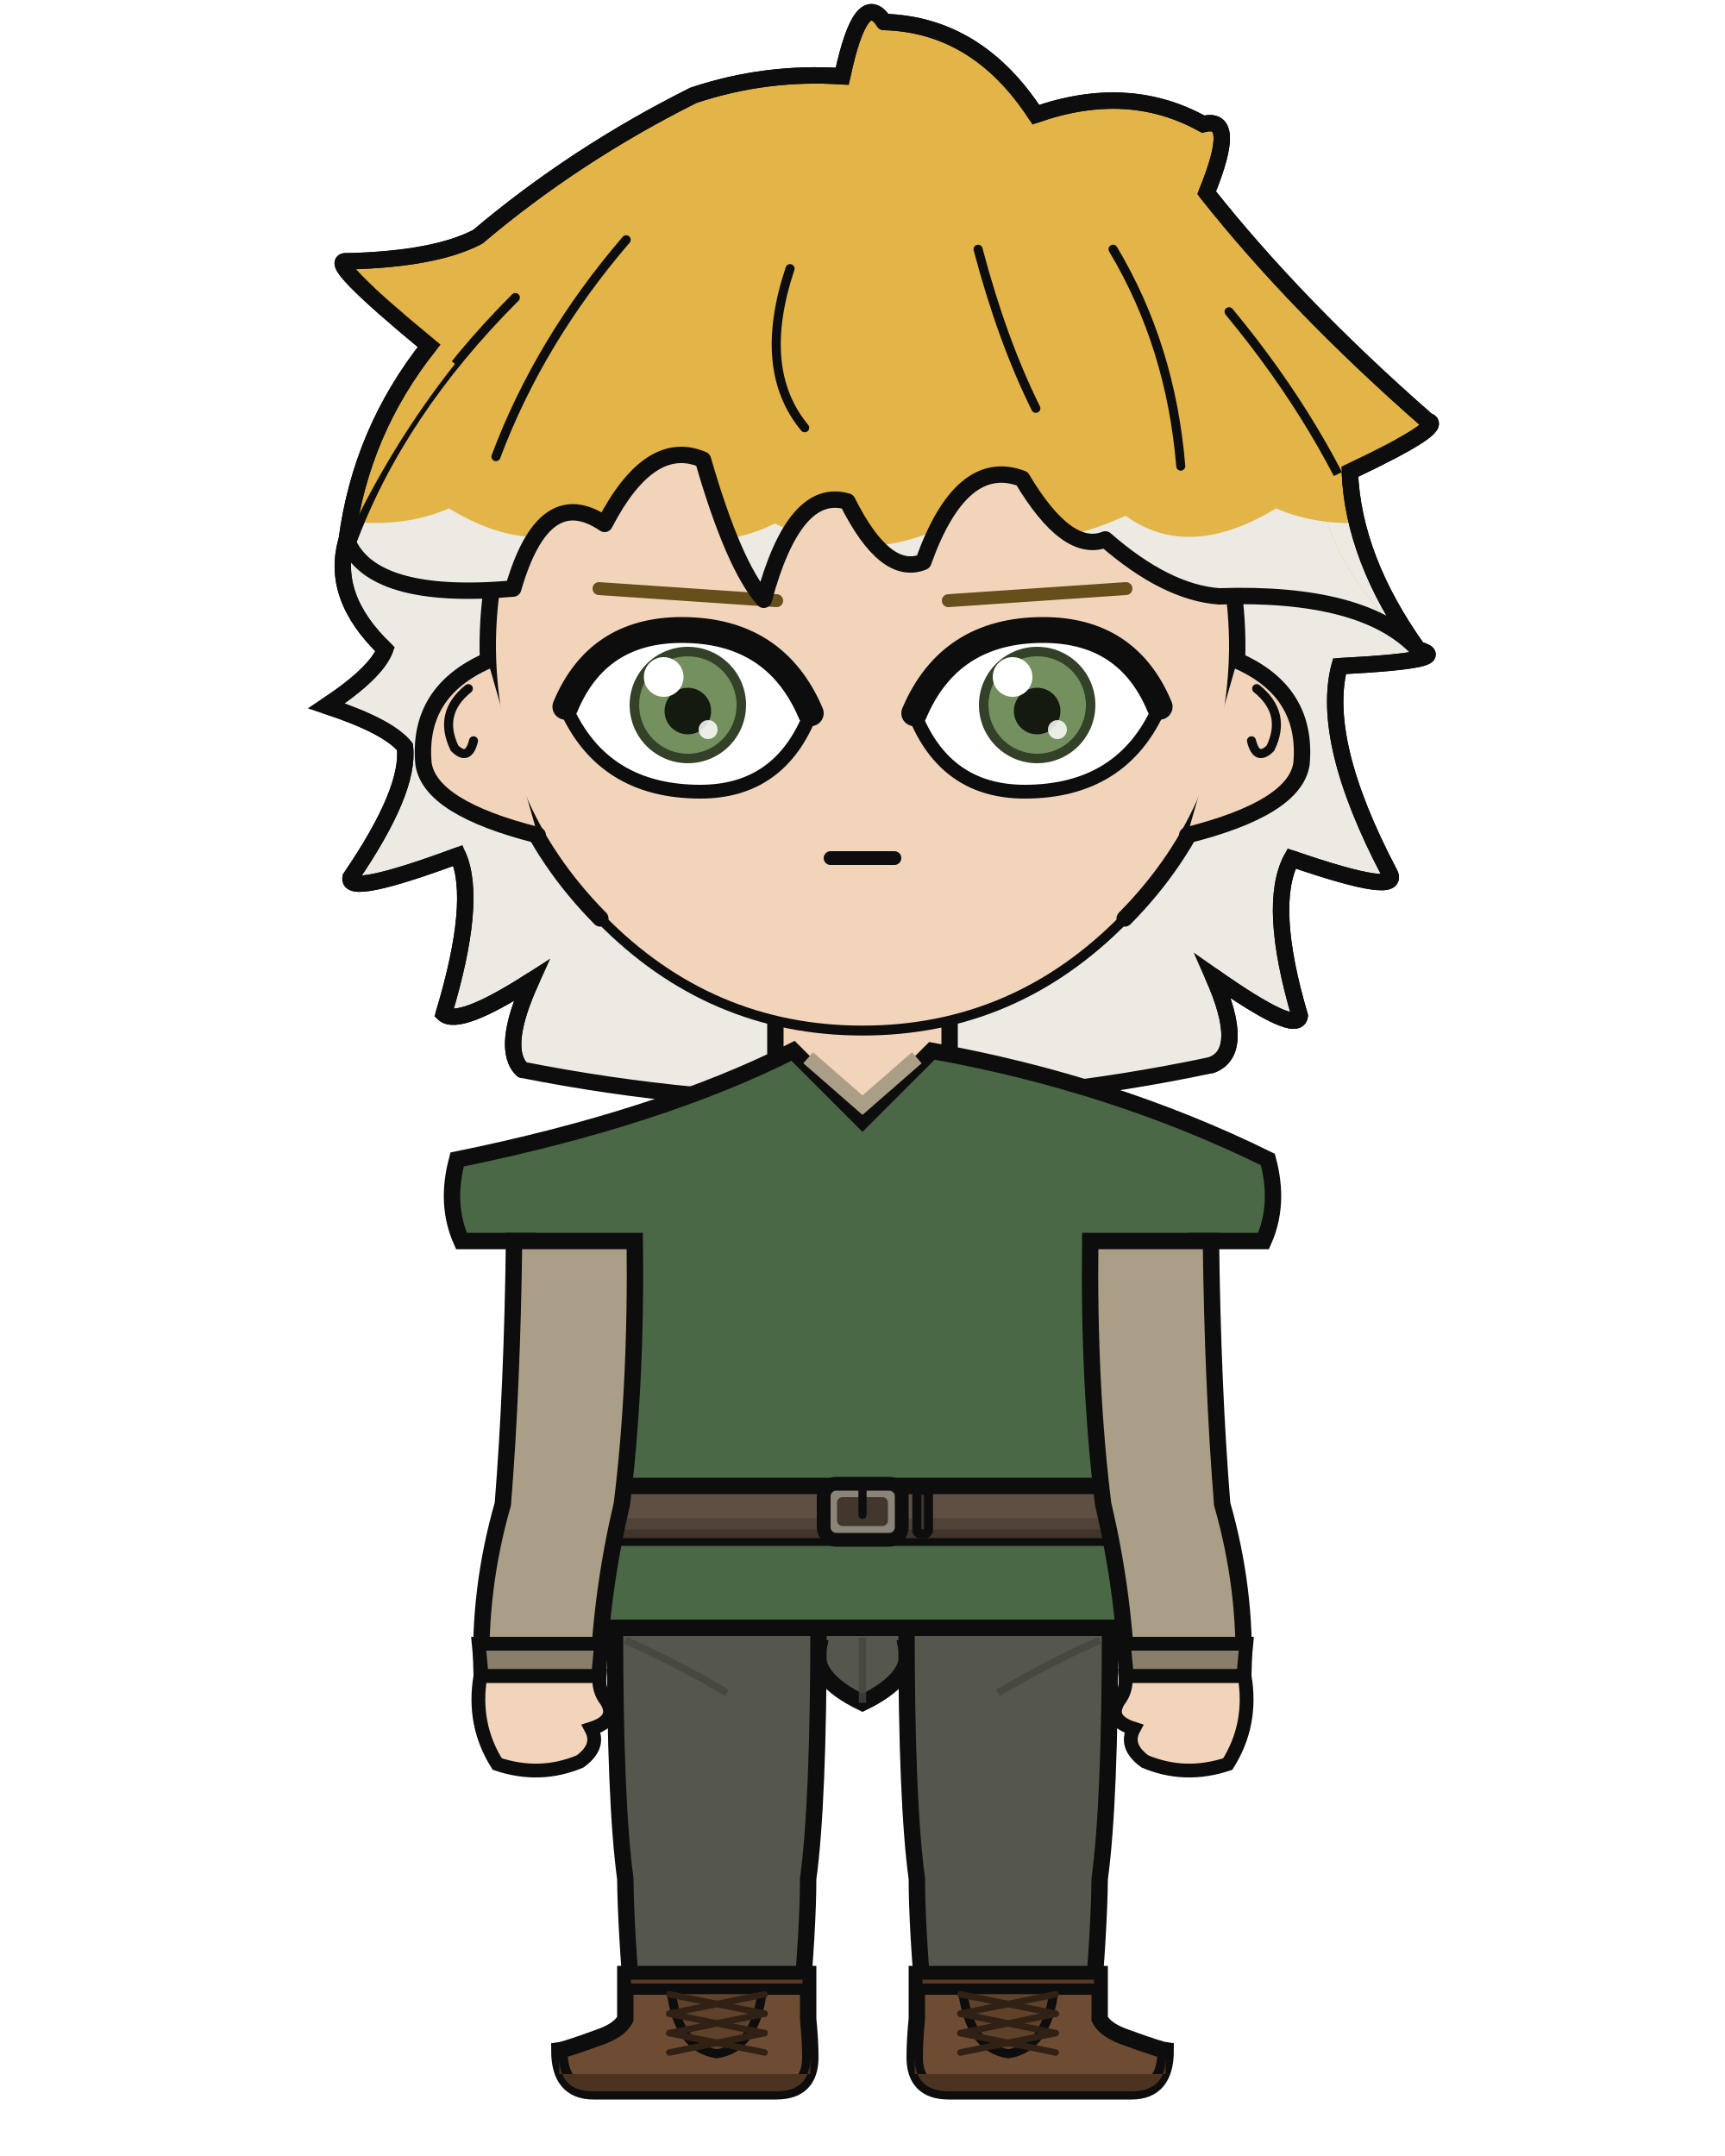
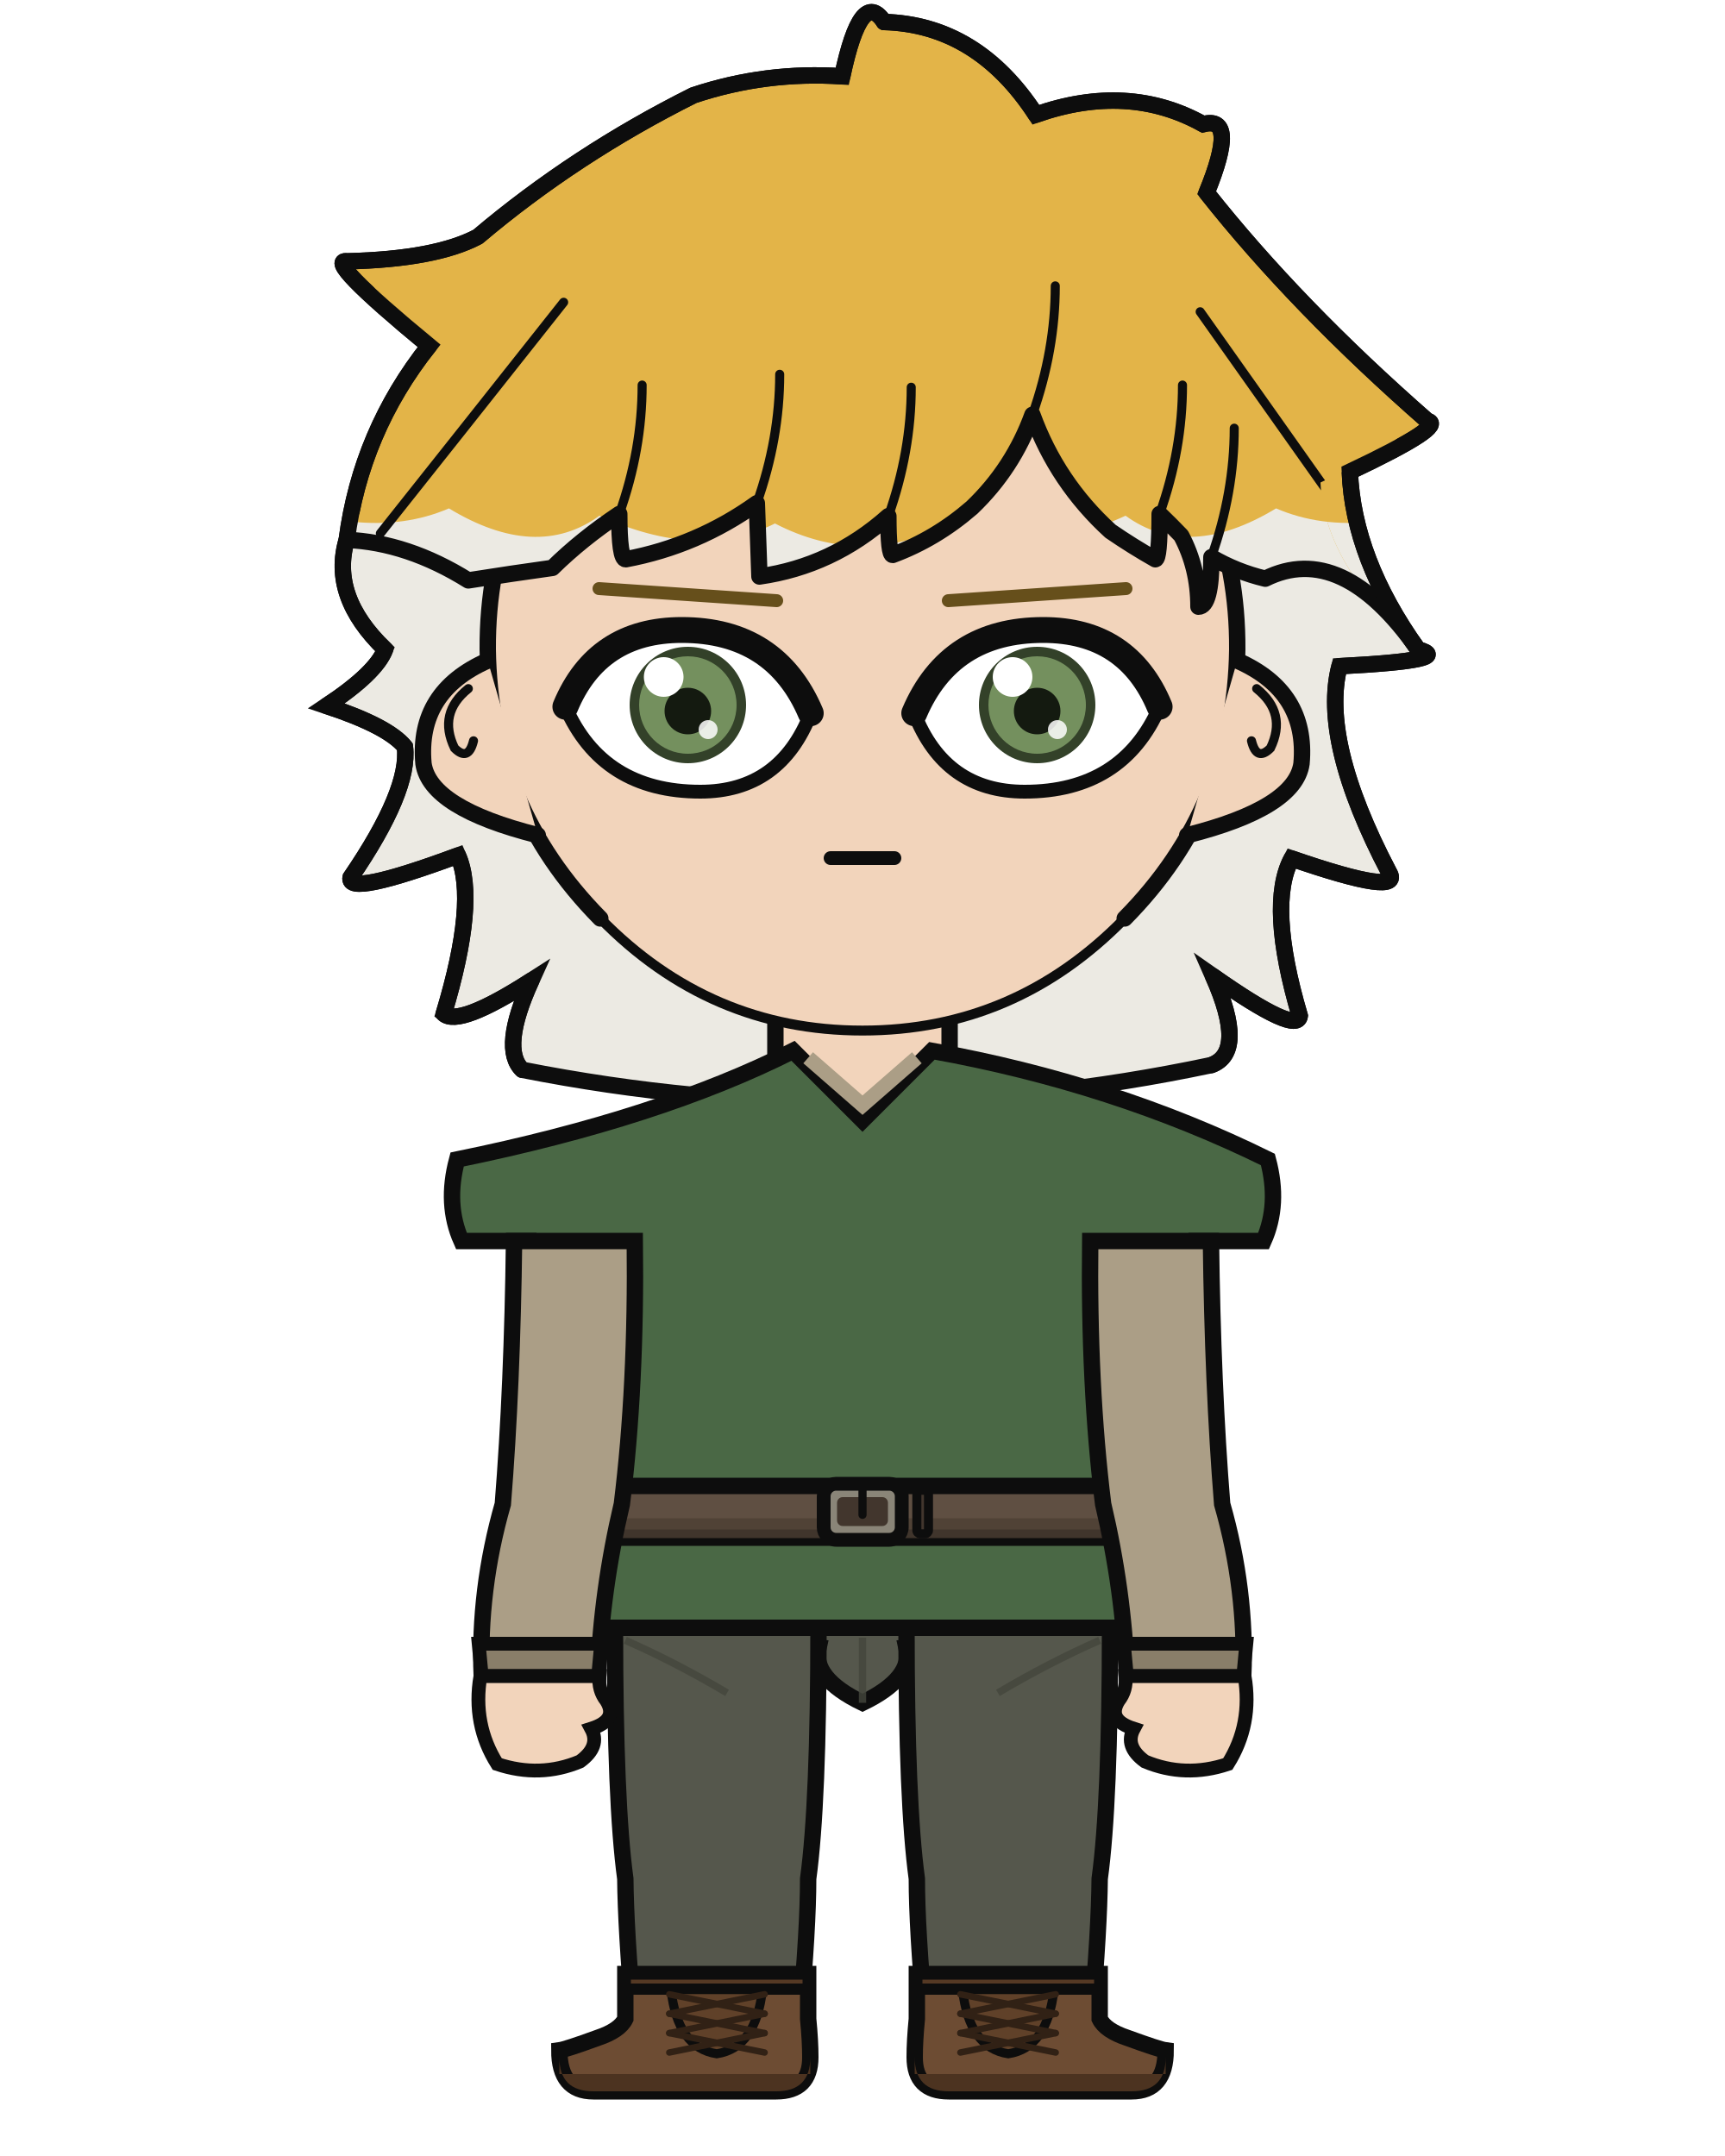
<svg xmlns="http://www.w3.org/2000/svg" width="400" height="500" viewBox="0 0 400 500">
  <rect width="100%" height="100%" fill="white" />
  <defs>
    <clipPath id="hair-tips">
      <path d="M 54.7 112.6 Q 83.7 126.7 104.1 117.9 Q 124.4 130.2 139.0 119.6 Q 162.2 130.2 179.7 121.4 Q 200.0 131.9 220.3 121.4 Q 237.8 130.2 261.0 119.6 Q 275.6 130.2 295.9 117.9 Q 316.3 126.7 345.3 112.6 Q 345.3 288.3 345.3 380.1 Q 200.0 380.1 54.7 380.1 Z" />
    </clipPath>
    <clipPath id="hair-front">
-       <path d="M 80.4 125.2 Q 86.0 139.4 119.0 136.5 Q 126.1 111.9 140.2 121.5 Q 150.7 101.3 163.0 106.6 Q 170.1 131.2 177.1 139.1 Q 184.2 112.7 196.5 116.3 Q 205.3 133.9 214.1 130.3 Q 222.9 105.7 237.0 111.0 Q 247.5 128.6 256.3 125.1 Q 270.4 137.4 282.7 138.3 Q 316.3 137.2 328.8 150.6 Q 307.0 130.8 306.2 111.9 Q 327.5 101.8 323.2 100.8 Q 294.6 75.8 275.0 51.1 Q 282.0 34.0 274.3 36.1 Q 257.9 27.0 237.8 34.0 Q 225.0 14.4 204.7 13.9 Q 199.7 6.2 195.6 25.6 Q 179.0 24.6 163.1 29.8 Q 137.4 42.7 116.1 60.6 Q 106.9 65.6 87.7 66.0 Q 82.4 65.4 105.5 84.4 Q 90.7 103.1 80.4 125.2 Z" />
+       <path d="M 80.4 125.2 Q 94.5 125.8 108.6 134.6 Q 118.7 133.0 128.1 131.7 Q 134.8 125.1 143.6 119.2 Q 143.6 129.7 145.1 129.7 Q 161.7 126.6 175.5 116.7 Q 175.8 125.2 176.1 133.7 Q 193.0 131.3 206.0 119.7 Q 206.0 128.7 207.0 128.7 Q 217.0 125.0 225.4 117.7 Q 234.9 108.6 239.4 96.2 Q 245.1 111.9 257.5 123.2 Q 262.6 126.7 267.9 129.7 Q 268.9 129.7 268.9 119.2 Q 271.5 121.7 273.9 124.2 Q 277.9 131.7 277.9 140.7 Q 280.9 140.7 280.9 129.2 Q 286.7 132.6 293.4 134.2 Q 311.1 125.4 328.8 150.6 Q 307.0 130.8 306.2 111.9 Q 327.5 101.8 323.2 100.8 Q 294.6 75.8 275.0 51.1 Q 282.0 34.0 274.3 36.1 Q 257.9 27.0 237.8 34.0 Q 225.0 14.4 204.7 13.9 Q 199.7 6.2 195.6 25.6 Q 179.0 24.6 163.1 29.8 Q 137.4 42.7 116.1 60.6 Q 106.9 65.6 87.7 66.0 Q 82.4 65.4 105.5 84.4 Q 90.7 103.1 80.4 125.2 Z" />
    </clipPath>
  </defs>
  <path d="M 121.1 248.1 Q 116.0 243.2 123.2 227.4 Q 106.4 238.2 102.9 235.1 Q 110.8 208.9 106.2 198.4 Q 80.3 208.0 81.3 203.5 Q 95.1 183.3 93.9 173.2 Q 90.0 168.4 75.7 163.7 Q 87.2 156.1 89.3 150.6 Q 76.5 138.3 80.4 125.2 Q 83.7 100.1 99.5 80.2 Q 74.9 59.9 80.5 60.6 Q 101.0 60.1 110.8 54.9 Q 133.4 35.8 160.8 22.1 Q 177.6 16.5 195.3 17.7 Q 199.7 -3.0 205.0 5.1 Q 226.6 5.7 240.2 26.6 Q 261.6 19.1 279.0 28.8 Q 287.2 26.6 279.8 44.7 Q 300.6 71.0 331.0 97.6 Q 335.6 98.7 313.0 109.4 Q 313.8 129.6 328.8 150.6 Q 337.8 153.1 310.6 154.5 Q 306.1 171.8 322.1 202.3 Q 325.6 208.1 299.5 199.1 Q 293.8 209.8 301.4 235.6 Q 300.8 240.1 281.3 226.4 Q 289.1 244.0 280.9 247.0 Q 201.0 263.9 121.1 248.1 Z" fill="#e3b448" />
  <path d="M 121.1 248.1 Q 116.0 243.2 123.2 227.4 Q 106.4 238.2 102.9 235.1 Q 110.8 208.9 106.2 198.4 Q 80.3 208.0 81.3 203.5 Q 95.1 183.3 93.9 173.2 Q 90.0 168.4 75.7 163.7 Q 87.2 156.1 89.3 150.6 Q 76.5 138.3 80.4 125.2 Q 83.7 100.1 99.5 80.2 Q 74.9 59.9 80.5 60.6 Q 101.0 60.1 110.8 54.9 Q 133.4 35.8 160.8 22.1 Q 177.6 16.5 195.3 17.7 Q 199.7 -3.0 205.0 5.1 Q 226.6 5.7 240.2 26.6 Q 261.6 19.1 279.0 28.8 Q 287.2 26.6 279.8 44.7 Q 300.6 71.0 331.0 97.6 Q 335.6 98.7 313.0 109.4 Q 313.8 129.6 328.8 150.6 Q 337.8 153.1 310.6 154.5 Q 306.1 171.8 322.1 202.3 Q 325.6 208.1 299.5 199.1 Q 293.8 209.8 301.4 235.6 Q 300.8 240.1 281.3 226.4 Q 289.1 244.0 280.9 247.0 Q 201.0 263.9 121.1 248.1 Z" fill="#eceae3" clip-path="url(#hair-tips)" />
  <path d="M 121.1 248.1 Q 116.0 243.2 123.2 227.4 Q 106.4 238.2 102.9 235.1 Q 110.8 208.9 106.2 198.4 Q 80.3 208.0 81.3 203.5 Q 95.1 183.3 93.9 173.2 Q 90.0 168.4 75.7 163.7 Q 87.2 156.1 89.3 150.6 Q 76.5 138.3 80.4 125.2 Q 83.7 100.1 99.5 80.2 Q 74.9 59.9 80.5 60.6 Q 101.0 60.1 110.8 54.9 Q 133.4 35.8 160.8 22.1 Q 177.6 16.5 195.3 17.7 Q 199.7 -3.0 205.0 5.1 Q 226.6 5.7 240.2 26.6 Q 261.6 19.1 279.0 28.8 Q 287.2 26.6 279.8 44.7 Q 300.6 71.0 331.0 97.6 Q 335.6 98.7 313.0 109.4 Q 313.8 129.6 328.8 150.6 Q 337.8 153.1 310.6 154.5 Q 306.1 171.8 322.1 202.3 Q 325.6 208.1 299.5 199.1 Q 293.8 209.8 301.4 235.6 Q 300.8 240.1 281.3 226.4 Q 289.1 244.0 280.9 247.0 Q 201.0 263.9 121.1 248.1 Z" fill="none" stroke="#0d0d0d" stroke-width="3.8" stroke-linecap="round" stroke-linejoin="round" />
  <rect x="179.8" y="225.4" width="40.3" height="40.5" rx="14.1" fill="#f2d4bb" />
  <line x1="179.8" y1="225.4" x2="179.8" y2="265.9" stroke="#0d0d0d" stroke-width="3.8" />
  <line x1="220.2" y1="225.4" x2="220.2" y2="265.9" stroke="#0d0d0d" stroke-width="3.8" />
  <path d="M 142.6 377.5 L 257.4 377.5 L 210.2 382.1 Q 211.8 389.2 200.0 394.9 Q 188.2 389.2 189.8 382.1 Z" fill="#55574c" stroke="#0d0d0d" stroke-width="3.8" />
  <path d="M 142.6 377.5 L 189.8 377.5 Q 189.8 418.2 187.4 435.7 Q 187.4 447.1 185.5 468.2 L 146.9 468.2 Q 145.1 447.1 145.0 435.7 Q 142.6 418.2 142.6 377.5 Z" fill="#55574c" stroke="#0d0d0d" stroke-width="3.8" />
  <path d="M 187.4 457.8 L 187.4 468.2 Q 187.9 473.3 187.9 477.1 Q 187.9 485.0 180.0 485.0 L 137.6 485.0 Q 129.7 485.0 129.7 475.5 Q 131.2 475.3 138.6 472.6 Q 143.7 470.9 145.0 468.2 L 145.0 457.8 Z" fill="#6d4c33" stroke="#0d0d0d" stroke-width="3.8" />
  <path d="M 187.9 481.0 L 129.7 481.0 L 129.7 477.1 Q 129.7 485.0 137.6 485.0 L 180.0 485.0 Q 187.9 485.0 187.9 477.1 Z" fill="#4c3320" />
  <rect x="145.0" y="457.8" width="42.4" height="3.5" fill="#553924" stroke="#0d0d0d" stroke-width="2.6" />
  <path d="M 155.6 461.4 L 176.8 461.4 Q 175.3 474.9 166.2 476.3 Q 157.1 474.9 155.6 461.4 Z" fill="#604129" stroke="#0d0d0d" stroke-width="2.1" />
  <line x1="177.3" y1="462.5" x2="155.2" y2="467.0" stroke="#312115" stroke-width="1.5" stroke-linecap="round" />
  <line x1="155.2" y1="462.5" x2="177.3" y2="467.0" stroke="#312115" stroke-width="1.5" stroke-linecap="round" />
  <line x1="177.3" y1="467.0" x2="155.2" y2="471.5" stroke="#312115" stroke-width="1.5" stroke-linecap="round" />
  <line x1="155.2" y1="467.0" x2="177.3" y2="471.5" stroke="#312115" stroke-width="1.5" stroke-linecap="round" />
  <line x1="177.3" y1="471.5" x2="155.2" y2="476.0" stroke="#312115" stroke-width="1.5" stroke-linecap="round" />
  <line x1="155.2" y1="471.5" x2="177.3" y2="476.0" stroke="#312115" stroke-width="1.5" stroke-linecap="round" />
  <path d="M 210.2 377.5 L 257.4 377.5 Q 257.4 418.2 255.0 435.7 Q 254.9 447.1 253.1 468.2 L 214.5 468.2 Q 212.6 447.1 212.6 435.7 Q 210.2 418.2 210.2 377.5 Z" fill="#55574c" stroke="#0d0d0d" stroke-width="3.8" />
  <path d="M 212.6 457.8 L 212.6 468.2 Q 212.1 473.3 212.1 477.1 Q 212.1 485.0 220.0 485.0 L 262.4 485.0 Q 270.3 485.0 270.3 475.5 Q 268.8 475.3 261.4 472.6 Q 256.3 470.9 255.0 468.2 L 255.0 457.8 Z" fill="#6d4c33" stroke="#0d0d0d" stroke-width="3.8" />
  <path d="M 212.1 481.0 L 270.3 481.0 L 270.3 477.1 Q 270.3 485.0 262.4 485.0 L 220.0 485.0 Q 212.1 485.0 212.1 477.1 Z" fill="#4c3320" />
  <rect x="212.6" y="457.8" width="42.4" height="3.5" fill="#553924" stroke="#0d0d0d" stroke-width="2.6" />
  <path d="M 223.2 461.4 L 244.4 461.4 Q 242.9 474.9 233.8 476.3 Q 224.7 474.9 223.2 461.4 Z" fill="#604129" stroke="#0d0d0d" stroke-width="2.1" />
  <line x1="244.8" y1="462.5" x2="222.7" y2="467.0" stroke="#312115" stroke-width="1.5" stroke-linecap="round" />
  <line x1="222.7" y1="462.5" x2="244.8" y2="467.0" stroke="#312115" stroke-width="1.5" stroke-linecap="round" />
  <line x1="244.8" y1="467.0" x2="222.7" y2="471.5" stroke="#312115" stroke-width="1.5" stroke-linecap="round" />
  <line x1="222.7" y1="467.0" x2="244.8" y2="471.5" stroke="#312115" stroke-width="1.5" stroke-linecap="round" />
  <line x1="244.8" y1="471.5" x2="222.7" y2="476.0" stroke="#312115" stroke-width="1.5" stroke-linecap="round" />
  <line x1="222.7" y1="471.5" x2="244.8" y2="476.0" stroke="#312115" stroke-width="1.5" stroke-linecap="round" />
  <line x1="200.0" y1="379.8" x2="200.0" y2="394.9" stroke="#44463c" stroke-width="1.7" opacity="0.8" />
  <path d="M 145.0 380.4 Q 156.8 385.6 168.6 392.6" fill="none" stroke="#44463c" stroke-width="1.7" opacity="0.8" />
  <path d="M 255.0 380.4 Q 243.2 385.6 231.4 392.6" fill="none" stroke="#44463c" stroke-width="1.7" opacity="0.8" />
  <path d="M 183.9 243.7 Q 153.0 259.3 106.0 268.9 Q 103.2 279.3 107.0 287.8 L 122.5 287.8 Q 122.5 321.4 121.3 348.8 Q 114.3 364.6 114.3 377.5 L 285.7 377.5 Q 285.7 364.6 278.7 348.8 Q 277.5 321.4 277.5 287.8 L 293.0 287.8 Q 296.8 279.3 294.0 268.9 Q 258.3 251.3 216.1 243.7 L 200.0 259.8 Z" fill="#4a6845" stroke="#0d0d0d" stroke-width="3.8" />
  <path d="M 187.4 245.3 L 200.0 256.3 L 212.6 245.3" fill="none" stroke="#ab9e86" stroke-width="3.4" />
  <rect x="118.9" y="344.6" width="162.2" height="12.0" rx="2.2" fill="#5f4f42" stroke="#0d0d0d" stroke-width="3.8" />
  <rect x="118.9" y="352.1" width="162.2" height="4.6" rx="2.2" fill="#4c3e33" opacity="0.8" />
  <rect x="191.0" y="344.1" width="18.1" height="13.0" rx="2.9" fill="#8a8578" stroke="#0d0d0d" stroke-width="3.2" />
  <rect x="194.1" y="347.2" width="11.8" height="6.7" rx="1.3" fill="#42362d" />
  <line x1="200.0" y1="344.1" x2="200.0" y2="351.3" stroke="#0d0d0d" stroke-width="1.9" stroke-linecap="round" />
  <rect x="212.6" y="345.6" width="2.7" height="10.1" rx="0.8" fill="#42362d" stroke="#0d0d0d" stroke-width="2.1" />
  <path d="M 147.2 287.8 L 119.2 287.8 Q 118.8 321.4 116.6 348.8 Q 110.9 368.7 111.7 388.7 L 138.7 388.7 Q 139.5 368.7 144.2 348.8 Q 147.6 321.4 147.2 287.8 Z" fill="#ab9e86" stroke="#0d0d0d" stroke-width="3.8" />
  <path d="M 111.0 381.2 L 139.4 381.2 L 138.7 388.7 L 111.7 388.7 Z" fill="#897e69" stroke="#0d0d0d" stroke-width="3.2" />
  <path d="M 111.4 388.7 Q 109.5 399.9 115.3 409.1 Q 125.2 412.4 134.5 408.5 Q 139.3 405.0 137.1 400.9 Q 143.4 398.9 140.6 394.4 Q 138.7 392.0 139.0 388.7 Z" fill="#f2d4bb" stroke="#0d0d0d" stroke-width="3.2" />
  <path d="M 252.8 287.8 L 280.8 287.8 Q 281.2 321.4 283.4 348.8 Q 289.1 368.7 288.3 388.7 L 261.3 388.7 Q 260.5 368.7 255.8 348.8 Q 252.4 321.4 252.8 287.8 Z" fill="#ab9e86" stroke="#0d0d0d" stroke-width="3.8" />
  <path d="M 260.6 381.2 L 289.0 381.2 L 288.3 388.7 L 261.3 388.7 Z" fill="#897e69" stroke="#0d0d0d" stroke-width="3.2" />
  <path d="M 288.6 388.7 Q 290.5 399.9 284.7 409.1 Q 274.8 412.4 265.5 408.5 Q 260.7 405.0 262.9 400.9 Q 256.6 398.9 259.4 394.4 Q 261.3 392.0 261.0 388.7 Z" fill="#f2d4bb" stroke="#0d0d0d" stroke-width="3.2" />
  <path d="M 200.0 62.6 Q 236.1 62.6 261.6 88.3 Q 287.1 114.1 286.9 150.6 Q 286.4 187.1 260.8 213.0 Q 235.4 239.0 200.0 239.0 Q 164.6 239.0 139.2 213.0 Q 113.6 187.1 113.1 150.6 Q 112.9 114.1 138.4 88.3 Q 163.9 62.6 200.0 62.6 Z" fill="#f2d4bb" />
  <path d="M 139.2 213.0 Q 113.6 187.1 113.1 150.6 Q 112.9 114.1 138.4 88.3 Q 163.9 62.6 200.0 62.6 Q 236.1 62.6 261.6 88.3 Q 287.1 114.1 286.9 150.6 Q 286.4 187.1 260.8 213.0" fill="none" stroke="#0d0d0d" stroke-width="3.8" stroke-linecap="round" />
  <path d="M 260.8 213.0 Q 235.4 239.0 200.0 239.0 Q 164.6 239.0 139.2 213.0" fill="none" stroke="#0d0d0d" stroke-width="2.3" stroke-linecap="round" />
  <path d="M 113.1 153.2 Q 96.7 160.4 98.2 177.1 Q 99.7 187.4 124.7 193.7 Z" fill="#f2d4bb" />
  <path d="M 113.1 153.2 Q 96.7 160.4 98.2 177.1 Q 99.7 187.4 124.7 193.7" fill="none" stroke="#0d0d0d" stroke-width="3.8" stroke-linecap="round" />
  <path d="M 108.6 159.7 Q 101.5 165.4 105.4 173.5 Q 108.6 176.7 109.8 171.8" fill="none" stroke="#0d0d0d" stroke-width="2.1" stroke-linecap="round" />
  <path d="M 286.9 153.2 Q 303.3 160.4 301.8 177.1 Q 300.3 187.4 275.3 193.7 Z" fill="#f2d4bb" />
  <path d="M 286.9 153.2 Q 303.3 160.4 301.8 177.1 Q 300.3 187.4 275.3 193.7" fill="none" stroke="#0d0d0d" stroke-width="3.8" stroke-linecap="round" />
  <path d="M 291.4 159.7 Q 298.5 165.4 294.6 173.5 Q 291.4 176.7 290.2 171.8" fill="none" stroke="#0d0d0d" stroke-width="2.1" stroke-linecap="round" />
  <line x1="180.1" y1="139.3" x2="138.9" y2="136.5" stroke="#664f1b" stroke-width="3.0" stroke-linecap="round" />
  <defs>
    <clipPath id="eye-l">
      <path d="M 188.0 165.4 Q 179.8 146.1 158.1 146.1 Q 138.5 146.1 131.1 163.9 Q 139.7 183.6 162.4 183.6 Q 180.9 183.6 188.0 165.4 Z" />
    </clipPath>
  </defs>
  <path d="M 188.0 165.4 Q 179.8 146.1 158.1 146.1 Q 138.5 146.1 131.1 163.9 Q 139.7 183.6 162.4 183.6 Q 180.9 183.6 188.0 165.4 Z" fill="white" stroke="#0d0d0d" stroke-width="3.2" />
  <g clip-path="url(#eye-l)">
    <circle cx="159.5" cy="163.5" r="13.5" fill="#334129" />
    <circle cx="159.5" cy="163.5" r="11.3" fill="#74905e" />
    <circle cx="159.5" cy="164.9" r="5.4" fill="#141a10" />
    <circle cx="153.9" cy="157.0" r="4.6" fill="white" />
    <circle cx="164.2" cy="169.2" r="2.2" fill="white" opacity="0.85" />
  </g>
  <path d="M 188.0 165.4 Q 179.8 146.1 158.1 146.1 Q 138.5 146.1 131.1 163.9" fill="none" stroke="#0d0d0d" stroke-width="6.0" stroke-linecap="round" />
  <line x1="219.9" y1="139.3" x2="261.1" y2="136.5" stroke="#664f1b" stroke-width="3.0" stroke-linecap="round" />
  <defs>
    <clipPath id="eye-r">
      <path d="M 212.0 165.4 Q 220.2 146.1 241.9 146.1 Q 261.5 146.1 268.9 163.9 Q 260.3 183.6 237.6 183.6 Q 219.1 183.6 212.0 165.4 Z" />
    </clipPath>
  </defs>
  <path d="M 212.0 165.4 Q 220.2 146.1 241.9 146.1 Q 261.5 146.1 268.9 163.9 Q 260.3 183.6 237.6 183.6 Q 219.1 183.6 212.0 165.4 Z" fill="white" stroke="#0d0d0d" stroke-width="3.2" />
  <g clip-path="url(#eye-r)">
    <circle cx="240.5" cy="163.5" r="13.5" fill="#334129" />
    <circle cx="240.5" cy="163.5" r="11.3" fill="#74905e" />
    <circle cx="240.5" cy="164.9" r="5.4" fill="#141a10" />
    <circle cx="234.8" cy="157.0" r="4.6" fill="white" />
    <circle cx="245.2" cy="169.2" r="2.2" fill="white" opacity="0.85" />
  </g>
  <path d="M 212.0 165.4 Q 220.2 146.1 241.9 146.1 Q 261.5 146.1 268.9 163.9" fill="none" stroke="#0d0d0d" stroke-width="6.0" stroke-linecap="round" />
  <path d="M 192.6 199.0 Q 200.0 199.0 207.4 199.0" fill="none" stroke="#0d0d0d" stroke-width="3.2" stroke-linecap="round" />
-   <path d="M 80.4 125.2 Q 86.0 139.4 119.0 136.5 Q 126.1 111.9 140.2 121.5 Q 150.7 101.3 163.0 106.6 Q 170.1 131.2 177.1 139.1 Q 184.2 112.7 196.5 116.3 Q 205.3 133.9 214.1 130.3 Q 222.9 105.7 237.0 111.0 Q 247.5 128.6 256.3 125.1 Q 270.4 137.4 282.7 138.3 Q 316.3 137.2 328.8 150.6 Q 307.0 130.8 306.2 111.9 Q 327.5 101.8 323.2 100.8 Q 294.6 75.8 275.0 51.1 Q 282.0 34.0 274.3 36.1 Q 257.9 27.0 237.8 34.0 Q 225.0 14.4 204.7 13.9 Q 199.7 6.2 195.6 25.6 Q 179.0 24.6 163.1 29.8 Q 137.4 42.7 116.1 60.6 Q 106.9 65.6 87.7 66.0 Q 82.4 65.4 105.5 84.4 Q 90.7 103.1 80.4 125.2 Z" fill="#e3b448" />
-   <path d="M 80.4 125.2 Q 86.0 139.4 119.0 136.5 Q 126.1 111.9 140.2 121.5 Q 150.7 101.3 163.0 106.6 Q 170.1 131.2 177.1 139.1 Q 184.2 112.7 196.5 116.3 Q 205.3 133.9 214.1 130.3 Q 222.9 105.7 237.0 111.0 Q 247.5 128.6 256.3 125.1 Q 270.4 137.4 282.7 138.3 Q 316.3 137.2 328.8 150.6 Q 307.0 130.8 306.2 111.9 Q 327.5 101.8 323.2 100.8 Q 294.6 75.8 275.0 51.1 Q 282.0 34.0 274.3 36.1 Q 257.9 27.0 237.8 34.0 Q 225.0 14.4 204.7 13.9 Q 199.7 6.2 195.6 25.6 Q 179.0 24.6 163.1 29.8 Q 137.4 42.7 116.1 60.6 Q 106.9 65.6 87.7 66.0 Q 82.4 65.4 105.5 84.4 Q 90.7 103.1 80.4 125.2 Z" fill="#eceae3" clip-path="url(#hair-tips)" />
-   <path d="M 80.4 125.2 Q 86.0 139.4 119.0 136.5 Q 126.1 111.9 140.2 121.5 Q 150.7 101.3 163.0 106.6 Q 170.1 131.2 177.1 139.1 Q 184.2 112.7 196.5 116.3 Q 205.3 133.9 214.1 130.3 Q 222.9 105.7 237.0 111.0 Q 247.5 128.6 256.3 125.1 Q 270.4 137.4 282.7 138.3 Q 316.3 137.2 328.8 150.6" fill="none" stroke="#0d0d0d" stroke-width="3.8" stroke-linecap="round" stroke-linejoin="round" />
+   <path d="M 80.4 125.2 Q 94.5 125.8 108.6 134.6 Q 118.7 133.0 128.1 131.7 Q 134.8 125.1 143.6 119.2 Q 143.6 129.7 145.1 129.7 Q 161.7 126.6 175.5 116.7 Q 175.8 125.2 176.1 133.7 Q 193.0 131.3 206.0 119.7 Q 206.0 128.7 207.0 128.7 Q 217.0 125.0 225.4 117.7 Q 234.9 108.6 239.4 96.2 Q 245.1 111.9 257.5 123.2 Q 262.6 126.7 267.9 129.7 Q 268.9 129.7 268.9 119.2 Q 271.5 121.7 273.9 124.2 Q 277.9 131.7 277.9 140.7 Q 280.9 140.7 280.9 129.2 Q 286.7 132.6 293.4 134.2 Q 311.1 125.4 328.8 150.6 Q 307.0 130.8 306.2 111.9 Q 327.5 101.8 323.2 100.8 Q 294.6 75.8 275.0 51.1 Q 282.0 34.0 274.3 36.1 Q 257.9 27.0 237.8 34.0 Q 225.0 14.4 204.7 13.9 Q 199.7 6.2 195.6 25.6 Q 179.0 24.6 163.1 29.8 Q 137.4 42.7 116.1 60.6 Q 106.9 65.6 87.7 66.0 Q 82.4 65.4 105.5 84.4 Q 90.7 103.1 80.4 125.2 Z" fill="#e3b448" />
+   <path d="M 80.4 125.2 Q 94.5 125.8 108.6 134.6 Q 118.7 133.0 128.1 131.7 Q 134.8 125.1 143.6 119.2 Q 143.6 129.7 145.1 129.7 Q 161.7 126.6 175.5 116.7 Q 175.8 125.2 176.1 133.7 Q 193.0 131.3 206.0 119.7 Q 206.0 128.7 207.0 128.7 Q 217.0 125.0 225.4 117.7 Q 234.9 108.6 239.4 96.2 Q 245.1 111.9 257.5 123.2 Q 262.6 126.7 267.9 129.7 Q 268.9 129.7 268.9 119.2 Q 271.5 121.7 273.9 124.2 Q 277.9 131.7 277.9 140.7 Q 280.9 140.7 280.9 129.2 Q 286.7 132.6 293.4 134.2 Q 311.1 125.4 328.8 150.6 Q 307.0 130.8 306.2 111.9 Q 327.5 101.8 323.2 100.8 Q 294.6 75.8 275.0 51.1 Q 282.0 34.0 274.3 36.1 Q 257.9 27.0 237.8 34.0 Q 225.0 14.4 204.7 13.9 Q 199.7 6.2 195.6 25.6 Q 179.0 24.6 163.1 29.8 Q 137.4 42.7 116.1 60.6 Q 106.9 65.6 87.7 66.0 Q 82.4 65.4 105.5 84.4 Q 90.7 103.1 80.4 125.2 Z" fill="#eceae3" clip-path="url(#hair-tips)" />
+   <path d="M 80.4 125.2 Q 94.5 125.8 108.6 134.6 Q 118.7 133.0 128.1 131.7 Q 134.8 125.1 143.6 119.2 Q 143.6 129.7 145.1 129.7 Q 161.7 126.6 175.5 116.7 Q 175.8 125.2 176.1 133.7 Q 193.0 131.3 206.0 119.7 Q 206.0 128.7 207.0 128.7 Q 217.0 125.0 225.4 117.7 Q 234.9 108.6 239.4 96.2 Q 245.1 111.9 257.5 123.2 Q 262.6 126.7 267.9 129.7 Q 268.9 129.7 268.9 119.2 Q 271.5 121.7 273.9 124.2 Q 277.9 131.7 277.9 140.7 Q 280.9 140.7 280.9 129.2 Q 286.7 132.6 293.4 134.2 Q 311.1 125.4 328.8 150.6" fill="none" stroke="#0d0d0d" stroke-width="3.8" stroke-linecap="round" stroke-linejoin="round" />
  <path d="M 280.9 247.0 Q 289.1 244.0 281.3 226.4 Q 300.8 240.1 301.4 235.6 Q 293.8 209.8 299.5 199.1 Q 325.6 208.1 322.1 202.3 Q 306.1 171.8 310.6 154.5 Q 337.8 153.1 328.8 150.6 Q 313.8 129.6 313.0 109.4 Q 335.6 98.7 331.0 97.6 Q 300.6 71.0 279.8 44.7 Q 287.2 26.6 279.0 28.8 Q 261.6 19.1 240.2 26.6 Q 226.6 5.7 205.0 5.1" fill="none" stroke="#0d0d0d" stroke-width="3.8" stroke-linecap="round" />
  <path d="M 121.1 248.1 Q 116.0 243.2 123.2 227.4 Q 106.4 238.2 102.9 235.1 Q 110.8 208.9 106.2 198.4 Q 80.3 208.0 81.3 203.5 Q 95.1 183.3 93.9 173.2 Q 90.0 168.4 75.7 163.7 Q 87.2 156.1 89.3 150.6 Q 76.5 138.3 80.4 125.2 Q 83.7 100.1 99.5 80.2 Q 74.9 59.9 80.5 60.6 Q 101.0 60.1 110.8 54.9 Q 133.4 35.8 160.8 22.1 Q 177.6 16.5 195.3 17.7 Q 199.7 -3.0 205.0 5.1" fill="none" stroke="#0d0d0d" stroke-width="3.8" stroke-linecap="round" />
-   <path d="M 145.2 55.6 Q 125.1 79.0 115.0 105.9" fill="none" stroke="#0d0d0d" stroke-width="2.1" stroke-linecap="round" clip-path="url(#hair-front)" />
-   <path d="M 183.2 62.3 Q 175.4 85.7 186.6 99.2" fill="none" stroke="#0d0d0d" stroke-width="2.1" stroke-linecap="round" clip-path="url(#hair-front)" />
-   <path d="M 226.8 57.8 Q 232.4 79.0 240.2 94.7" fill="none" stroke="#0d0d0d" stroke-width="2.1" stroke-linecap="round" clip-path="url(#hair-front)" />
-   <path d="M 258.1 57.8 Q 271.5 80.2 273.8 108.1" fill="none" stroke="#0d0d0d" stroke-width="2.1" stroke-linecap="round" clip-path="url(#hair-front)" />
-   <path d="M 285.0 72.3 Q 307.3 99.2 318.5 128.2" fill="none" stroke="#0d0d0d" stroke-width="2.1" stroke-linecap="round" clip-path="url(#hair-front)" />
-   <path d="M 119.5 69.0 Q 92.7 95.8 81.5 126.0" fill="none" stroke="#0d0d0d" stroke-width="2.1" stroke-linecap="round" clip-path="url(#hair-front)" />
+   <path d="M 143.6 119.2 Q 148.9 104.3 148.9 89.3" fill="none" stroke="#0d0d0d" stroke-width="2.1" stroke-linecap="round" clip-path="url(#hair-front)" />
+   <path d="M 175.5 116.7 Q 180.8 101.7 180.8 86.8" fill="none" stroke="#0d0d0d" stroke-width="2.1" stroke-linecap="round" clip-path="url(#hair-front)" />
+   <path d="M 206.0 119.7 Q 211.3 104.7 211.3 89.8" fill="none" stroke="#0d0d0d" stroke-width="2.1" stroke-linecap="round" clip-path="url(#hair-front)" />
+   <path d="M 239.4 96.2 Q 244.7 81.2 244.7 66.3" fill="none" stroke="#0d0d0d" stroke-width="2.1" stroke-linecap="round" clip-path="url(#hair-front)" />
+   <path d="M 268.9 119.2 Q 274.2 104.3 274.2 89.3" fill="none" stroke="#0d0d0d" stroke-width="2.1" stroke-linecap="round" clip-path="url(#hair-front)" />
+   <path d="M 280.9 129.2 Q 286.2 114.2 286.2 99.3" fill="none" stroke="#0d0d0d" stroke-width="2.1" stroke-linecap="round" clip-path="url(#hair-front)" />
+   <path d="M 130.7 70.1 Q 109.5 96.9 88.2 123.7" fill="none" stroke="#0d0d0d" stroke-width="2.1" stroke-linecap="round" clip-path="url(#hair-front)" />
+   <path d="M 278.3 72.3 Q 297.3 99.2 316.3 126.0" fill="none" stroke="#0d0d0d" stroke-width="2.1" stroke-linecap="round" clip-path="url(#hair-front)" />
</svg>
